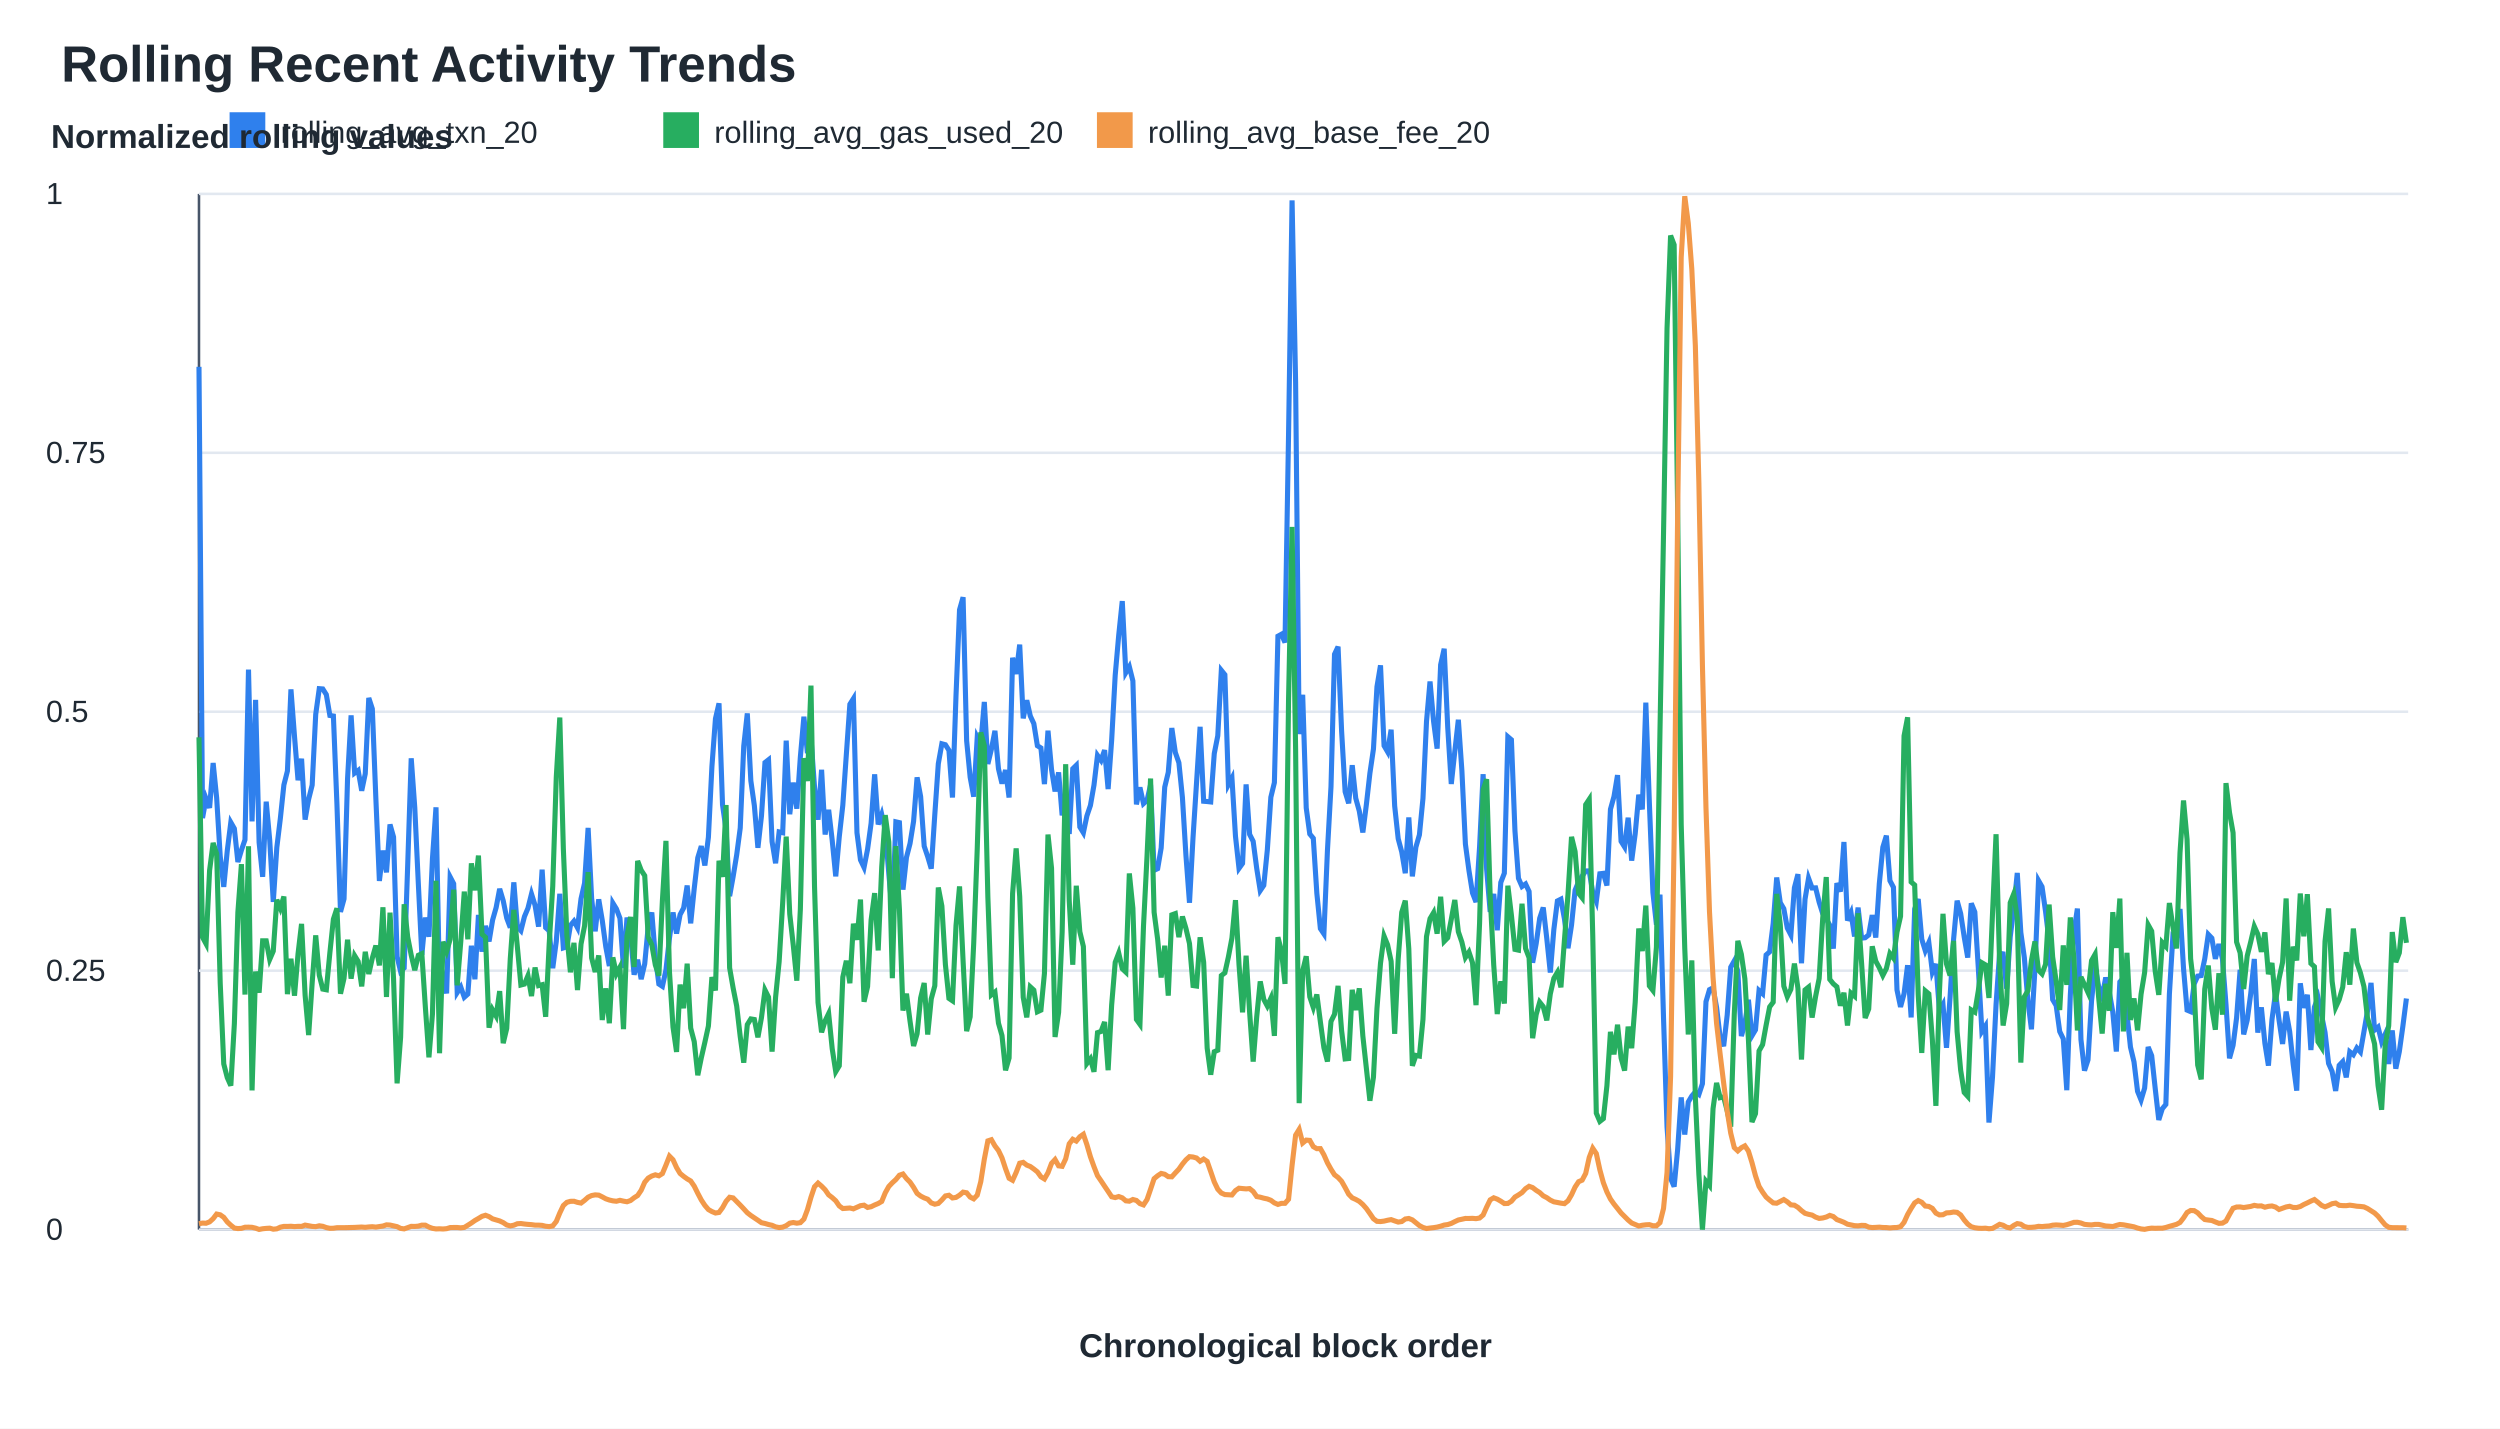
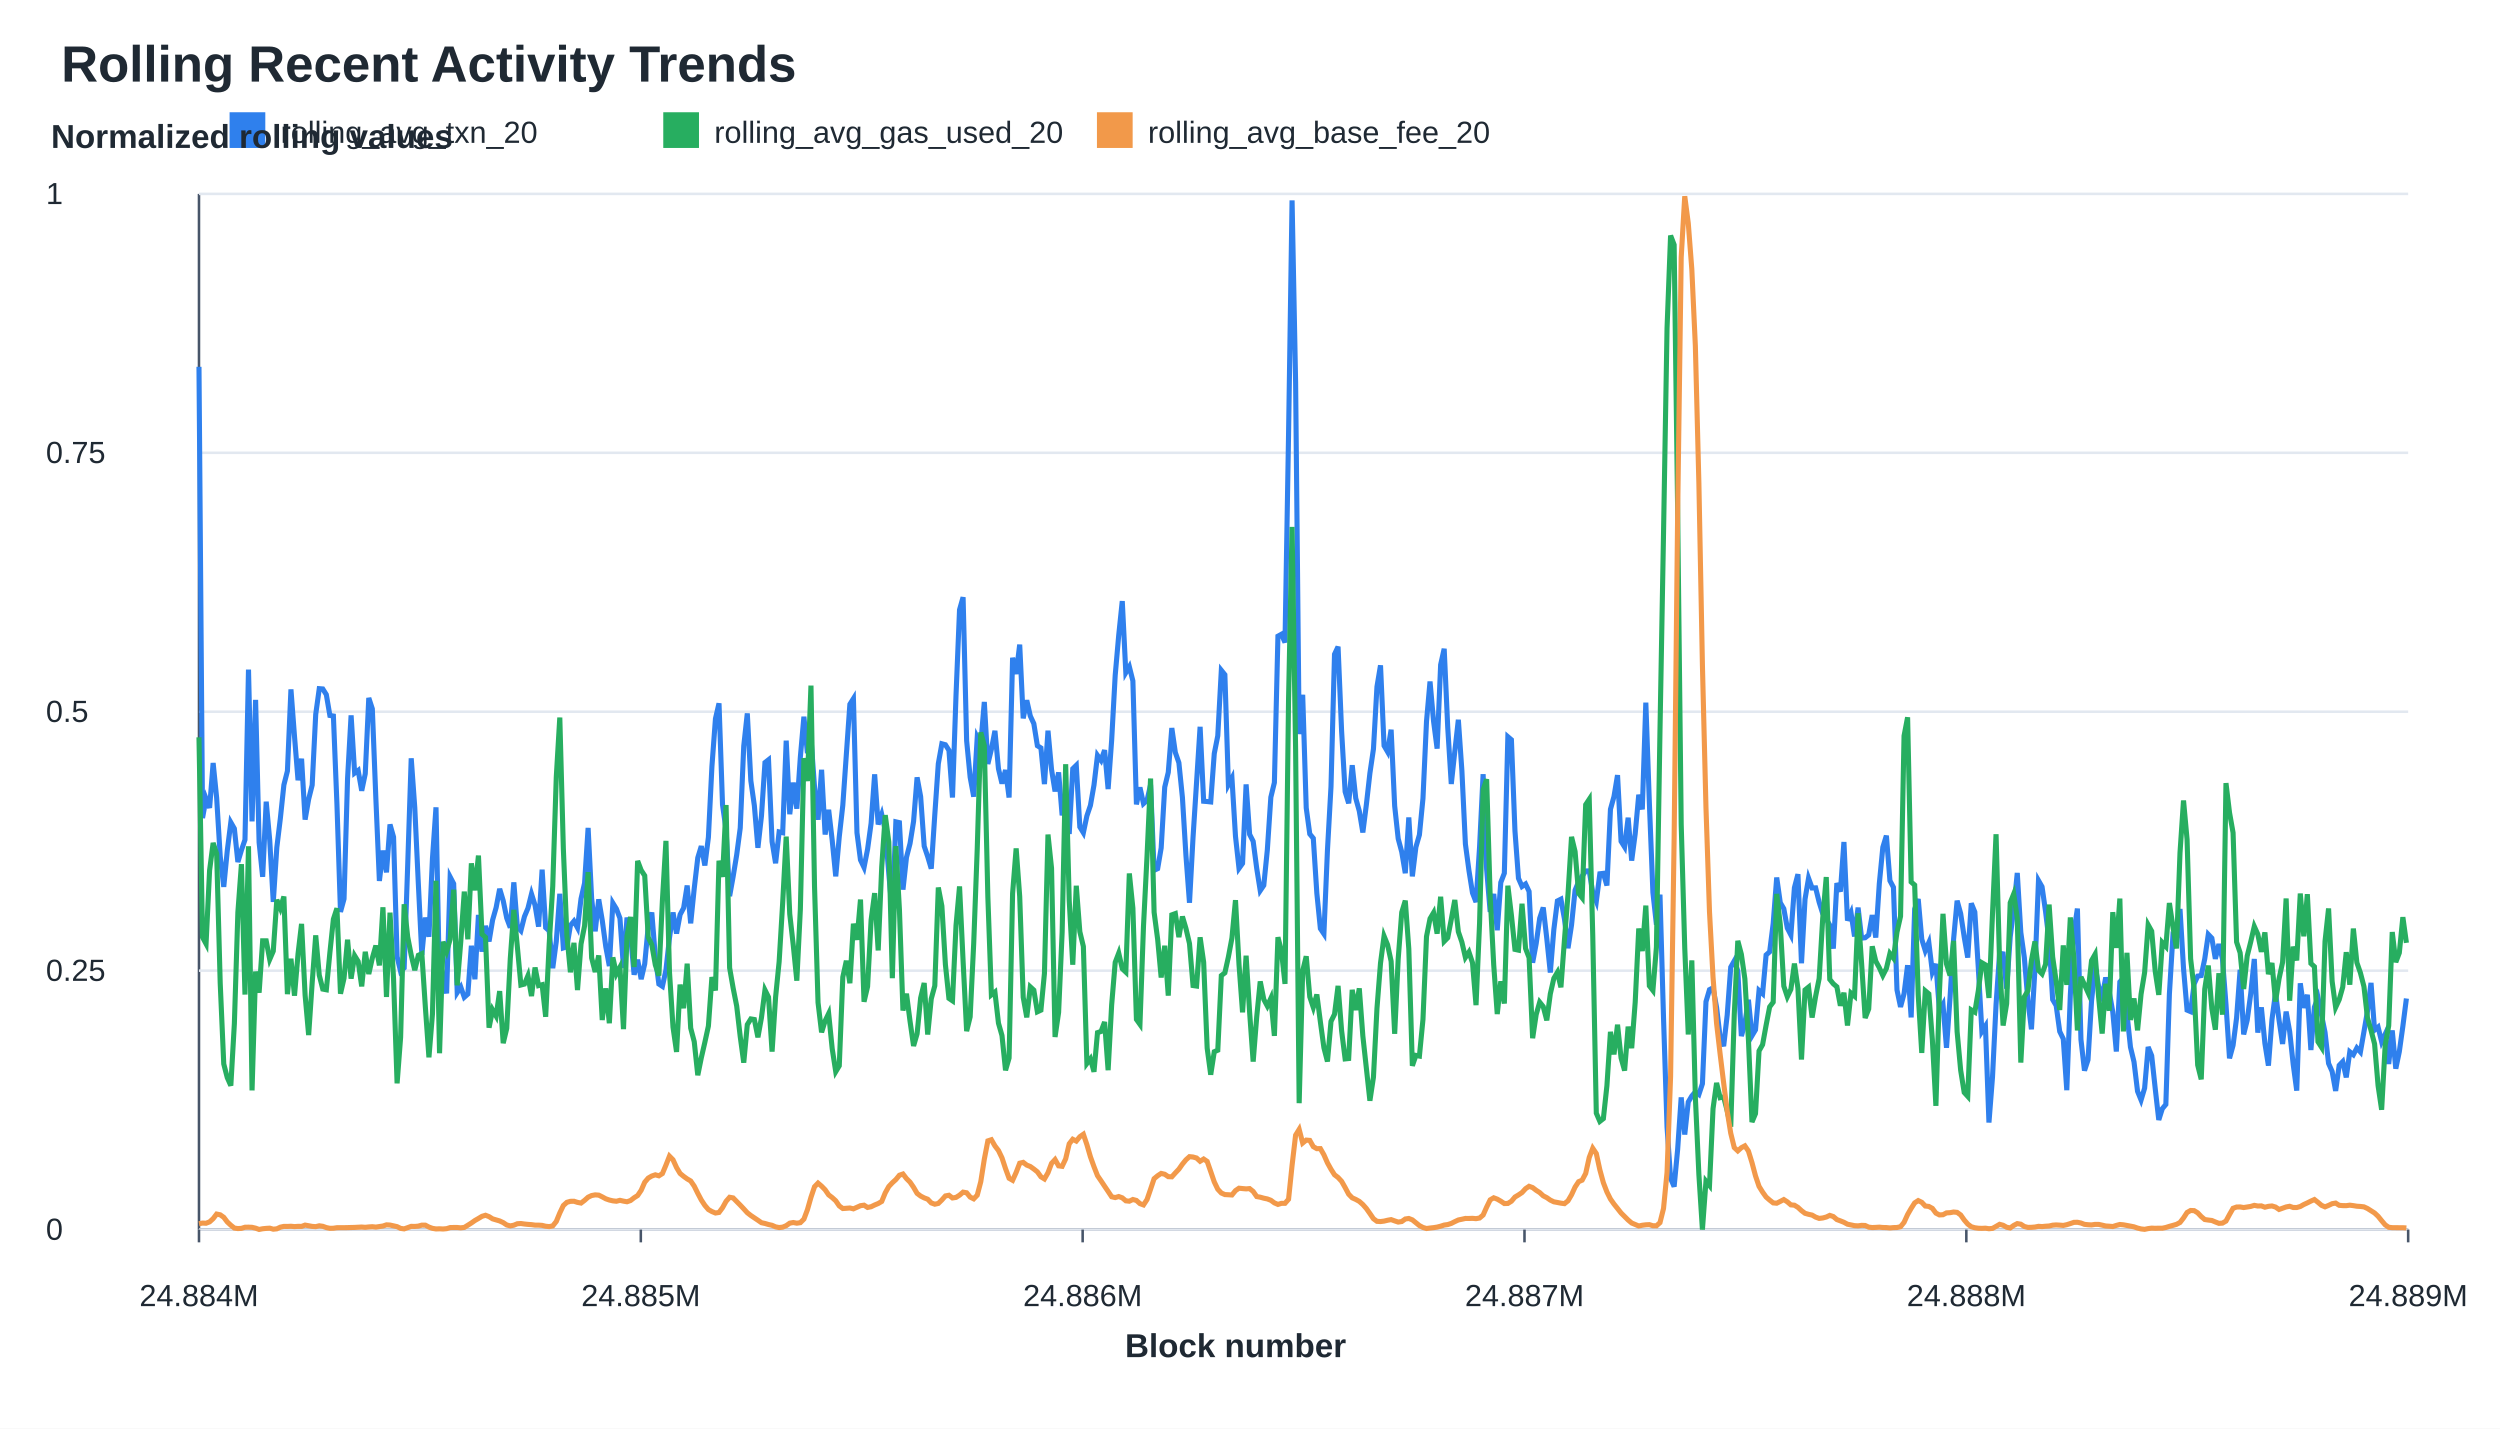
<svg xmlns="http://www.w3.org/2000/svg" width="980" height="560" viewBox="0 0 980 560">
  <style>
text{font-family:Arial,Helvetica,sans-serif;fill:#1f2933}
.title{font-size:20px;font-weight:700}
.axis{stroke:#475569;stroke-width:1}
.grid{stroke:#e2e8f0;stroke-width:1}
.small{font-size:12px}
.label{font-size:13px;font-weight:600}
</style>
  <rect width="980" height="560" fill="#ffffff" />
  <text class="title" x="24" y="32">Rolling Recent Activity Trends</text>
  <line class="axis" x1="78" y1="482" x2="944" y2="482" />
  <line class="axis" x1="78" y1="482" x2="78" y2="76" />
  <line class="grid" x1="78" y1="482.00" x2="944" y2="482.00" />
  <text class="small" x="18" y="486.00">0</text>
  <line class="grid" x1="78" y1="380.50" x2="944" y2="380.50" />
  <text class="small" x="18" y="384.50">0.25</text>
  <line class="grid" x1="78" y1="279.00" x2="944" y2="279.00" />
  <text class="small" x="18" y="283.00">0.5</text>
  <line class="grid" x1="78" y1="177.50" x2="944" y2="177.50" />
  <text class="small" x="18" y="181.50">0.75</text>
  <line class="grid" x1="78" y1="76.00" x2="944" y2="76.00" />
  <text class="small" x="18" y="80.00">1</text>
+   <line class="axis" x1="78.00" y1="482" x2="78.00" y2="487" />
+   <text class="small" x="78.00" y="512" text-anchor="middle">24.884M</text>
+   <line class="axis" x1="251.20" y1="482" x2="251.20" y2="487" />
+   <text class="small" x="251.20" y="512" text-anchor="middle">24.885M</text>
+   <line class="axis" x1="424.40" y1="482" x2="424.40" y2="487" />
+   <text class="small" x="424.40" y="512" text-anchor="middle">24.886M</text>
+   <line class="axis" x1="597.60" y1="482" x2="597.60" y2="487" />
+   <text class="small" x="597.60" y="512" text-anchor="middle">24.887M</text>
+   <line class="axis" x1="770.80" y1="482" x2="770.80" y2="487" />
+   <text class="small" x="770.80" y="512" text-anchor="middle">24.888M</text>
+   <line class="axis" x1="944.00" y1="482" x2="944.00" y2="487" />
+   <text class="small" x="944.00" y="512" text-anchor="middle">24.889M</text>
  <polyline fill="none" stroke="#2f80ed" stroke-width="2" points="78.00,143.79 79.39,320.68 80.77,313.05 82.16,316.69 83.55,299.09 84.93,312.79 86.32,335.58 87.71,347.66 89.09,333.47 90.48,322.37 91.87,324.81 93.25,337.91 94.64,333.26 96.03,329.19 97.41,262.48 98.80,321.99 100.19,274.34 101.57,330.22 102.96,343.71 104.35,314.25 105.73,329.36 107.12,353.56 108.51,332.23 109.89,320.86 111.28,307.70 112.67,302.23 114.05,270.23 115.44,288.58 116.83,305.86 118.21,297.41 119.60,321.29 120.99,313.28 122.37,307.75 123.76,280.03 125.15,269.96 126.53,270.07 127.92,272.29 129.31,280.46 130.69,280.68 132.08,315.22 133.47,357.46 134.86,352.37 136.24,305.26 137.63,280.41 139.02,303.04 140.40,302.01 141.79,309.97 143.18,303.31 144.56,273.59 145.95,277.86 147.34,313.11 148.72,345.33 150.11,333.42 151.50,341.97 152.88,323.18 154.27,328.11 155.66,375.00 157.04,380.80 158.43,379.44 159.82,339.05 161.20,297.25 162.59,316.58 163.98,346.25 165.36,374.30 166.75,359.68 168.14,367.21 169.52,336.56 170.91,316.47 172.30,386.59 173.68,382.80 175.07,389.41 176.46,343.76 177.84,346.41 179.23,389.08 180.62,386.92 182.00,390.92 183.39,389.68 184.78,370.73 186.16,383.88 187.55,358.65 188.94,373.05 190.32,362.93 191.71,369.05 193.10,360.65 194.48,355.78 195.87,348.42 197.26,353.07 198.64,359.90 200.03,363.63 201.42,345.87 202.80,363.31 204.19,364.82 205.58,359.30 206.96,356.00 208.35,350.42 209.74,354.86 211.12,363.25 212.51,340.89 213.90,363.63 215.28,364.88 216.67,379.55 218.06,369.05 219.44,350.37 220.83,371.59 222.22,371.16 223.60,362.77 224.99,361.09 226.38,363.69 227.76,352.32 229.15,346.20 230.54,324.54 231.92,352.15 233.31,365.09 234.70,352.53 236.08,360.76 237.47,371.11 238.86,378.69 240.24,353.99 241.63,356.27 243.02,359.95 244.41,379.50 245.79,359.68 247.18,366.56 248.57,382.10 249.95,376.20 251.34,383.83 252.73,377.82 254.11,363.09 255.50,357.68 256.89,375.11 258.27,385.73 259.66,386.65 261.05,380.26 262.43,367.69 263.82,357.68 265.21,365.96 266.59,358.54 267.98,355.94 269.37,347.12 270.75,361.95 272.14,348.26 273.53,336.23 274.91,331.69 276.30,339.27 277.69,328.22 279.07,300.50 280.46,281.71 281.85,275.70 283.23,315.50 284.62,325.30 286.01,351.29 287.39,343.60 288.78,335.10 290.17,324.59 291.55,292.43 292.94,279.65 294.33,306.07 295.71,315.82 297.10,332.34 298.49,319.88 299.87,298.93 301.26,297.84 302.65,329.90 304.03,338.40 305.42,326.11 306.81,326.43 308.19,290.32 309.58,319.18 310.97,306.78 312.35,317.01 313.74,296.76 315.13,280.95 316.51,295.24 317.90,289.29 319.29,308.46 320.67,321.34 322.06,301.74 323.45,327.14 324.83,317.44 326.22,329.41 327.61,343.54 328.99,328.00 330.38,315.66 331.77,295.68 333.15,276.08 334.54,273.86 335.93,326.43 337.31,337.10 338.70,340.02 340.09,332.88 341.47,322.75 342.86,303.53 344.25,323.18 345.63,319.23 347.02,325.46 348.41,342.46 349.80,358.16 351.18,322.16 352.57,322.48 353.96,348.74 355.34,336.07 356.73,330.66 358.12,321.99 359.50,304.72 360.89,312.25 362.28,331.69 363.66,335.80 365.05,340.51 366.44,319.34 367.82,299.36 369.21,291.56 370.60,291.94 371.98,294.11 373.37,312.63 374.76,272.45 376.14,239.04 377.53,234.11 378.92,290.37 380.30,304.67 381.69,312.30 383.08,288.96 384.46,291.67 385.85,275.16 387.24,299.47 388.62,293.73 390.01,286.47 391.40,301.36 392.78,307.16 394.17,301.85 395.56,312.63 396.94,257.83 398.33,264.22 399.72,252.68 401.10,281.60 402.49,274.51 403.88,280.68 405.26,283.66 406.65,292.32 408.04,293.19 409.42,307.37 410.81,286.42 412.20,301.63 413.58,310.24 414.97,302.77 416.36,319.61 417.74,313.55 419.13,326.92 420.52,301.36 421.90,300.01 423.29,324.16 424.68,326.43 426.06,319.83 427.45,315.71 428.84,307.75 430.22,296.11 431.61,298.06 433.00,294.05 434.38,309.32 435.77,290.15 437.16,264.70 438.54,249.00 439.93,235.63 441.32,263.68 442.70,261.35 444.09,266.93 445.48,315.33 446.86,308.67 448.25,315.01 449.64,313.76 451.02,307.64 452.41,341.16 453.80,340.51 455.18,332.39 456.57,308.56 457.96,302.77 459.35,285.39 460.73,294.97 462.12,298.98 463.51,312.63 464.89,335.37 466.28,353.89 467.67,328.22 469.05,306.72 470.44,284.90 471.83,314.09 473.21,314.20 474.60,314.36 475.99,295.41 477.37,288.42 478.76,262.76 480.15,264.49 481.53,307.59 482.92,304.99 484.31,327.84 485.69,340.40 487.08,338.45 488.47,307.48 489.85,327.08 491.24,329.79 492.63,340.40 494.01,349.12 495.40,347.06 496.79,333.20 498.17,312.52 499.56,306.78 500.95,249.38 502.33,248.62 503.72,251.87 505.11,170.54 506.49,78.54 507.88,150.07 509.27,287.77 510.65,272.34 512.04,316.69 513.43,326.92 514.81,328.60 516.20,350.15 517.59,364.01 518.97,366.07 520.36,333.31 521.75,308.35 523.13,256.47 524.52,253.50 525.91,286.63 527.29,310.35 528.68,314.90 530.07,299.96 531.45,312.90 532.84,317.93 534.23,326.33 535.61,315.44 537.00,303.10 538.39,293.62 539.77,269.20 541.16,260.81 542.55,292.32 543.93,294.70 545.32,286.04 546.71,315.93 548.09,328.76 549.48,333.96 550.87,342.30 552.25,320.42 553.64,343.54 555.03,332.06 556.41,327.25 557.80,313.00 559.19,282.79 560.57,267.14 561.96,282.74 563.35,293.46 564.73,260.59 566.12,254.31 567.51,285.17 568.90,307.32 570.28,294.59 571.67,282.14 573.06,302.12 574.44,330.87 575.83,341.27 577.22,350.04 578.60,353.62 579.99,332.06 581.38,303.47 582.76,340.73 584.15,357.46 585.54,350.42 586.92,364.66 588.31,345.93 589.70,342.30 591.08,288.80 592.47,289.99 593.86,325.68 595.24,344.30 596.63,347.50 598.02,346.52 599.40,349.45 600.79,377.39 602.18,369.91 603.56,359.95 604.95,355.73 606.34,367.91 607.72,381.23 609.11,364.34 610.50,353.18 611.88,352.48 613.27,360.28 614.66,371.70 616.04,362.60 617.43,348.96 618.82,345.60 620.20,343.44 621.59,341.43 622.98,341.38 624.36,349.88 625.75,353.34 627.14,342.52 628.52,342.35 629.91,347.12 631.30,317.23 632.68,312.25 634.07,303.85 635.46,329.79 636.84,332.01 638.23,320.53 639.62,337.37 641.00,326.81 642.39,311.54 643.78,317.28 645.16,275.43 646.55,314.79 647.94,349.88 649.32,362.50 650.71,350.69 652.10,399.05 653.48,441.77 654.87,461.91 656.26,465.16 657.64,450.54 659.03,430.18 660.42,444.75 661.80,431.97 663.19,429.64 664.58,428.01 665.96,429.04 667.35,424.82 668.74,392.66 670.12,387.95 671.51,387.24 672.90,394.93 674.29,406.57 675.67,410.09 677.06,397.91 678.45,379.12 679.83,376.68 681.22,380.58 682.61,406.14 683.99,401.27 685.38,391.90 686.77,406.03 688.15,403.70 689.54,388.27 690.93,389.52 692.31,374.35 693.70,373.11 695.09,362.01 696.47,343.98 697.86,353.83 699.25,356.21 700.63,363.80 702.02,366.50 703.41,347.98 704.79,342.68 706.18,377.60 707.57,352.48 708.95,344.25 710.34,348.09 711.73,348.04 713.11,353.67 714.50,358.11 715.89,360.22 717.27,362.66 718.66,371.86 720.05,346.20 721.43,349.50 722.82,330.06 724.21,360.87 725.59,357.79 726.98,367.10 728.37,355.78 729.75,367.75 731.14,367.59 732.53,366.50 733.91,358.71 735.30,367.53 736.69,346.36 738.07,332.12 739.46,327.57 740.85,345.22 742.23,347.82 743.62,388.05 745.01,394.71 746.39,389.52 747.78,378.36 749.17,398.83 750.55,356.32 751.94,352.42 753.33,368.18 754.71,372.68 756.10,369.48 757.49,381.07 758.87,377.87 760.26,396.18 761.65,393.74 763.03,410.74 764.42,390.98 765.81,368.13 767.19,353.07 768.58,358.11 769.97,367.32 771.35,375.38 772.74,354.10 774.13,357.51 775.51,379.66 776.90,404.35 778.29,402.19 779.67,440.04 781.06,422.22 782.45,393.79 783.84,373.70 785.22,373.92 786.61,387.57 788.00,367.26 789.38,356.21 790.77,342.19 792.16,365.53 793.54,375.38 794.93,392.17 796.32,403.49 797.70,379.88 799.09,345.17 800.48,347.61 801.86,357.35 803.25,368.89 804.64,391.84 806.02,394.17 807.41,404.35 808.80,407.22 810.18,427.36 811.57,390.06 812.96,365.31 814.34,356.16 815.73,407.49 817.12,419.68 818.50,415.45 819.89,392.28 821.28,378.85 822.66,386.70 824.05,390.65 825.44,383.18 826.82,388.81 828.21,396.72 829.60,412.20 830.98,384.91 832.37,383.34 833.76,397.20 835.14,410.47 836.53,416.26 837.92,427.80 839.30,431.21 840.69,426.55 842.08,410.42 843.46,413.83 844.85,426.77 846.24,439.01 847.62,434.62 849.01,432.94 850.40,389.68 851.78,366.88 853.17,367.86 854.56,356.32 855.94,379.61 857.33,395.96 858.72,396.55 860.10,385.73 861.49,382.64 862.88,382.42 864.26,375.87 865.65,366.29 867.04,367.75 868.42,375.87 869.81,370.08 871.20,375.87 872.58,393.68 873.97,414.86 875.36,409.77 876.74,398.99 878.13,380.15 879.52,405.49 880.90,399.91 882.29,389.52 883.68,375.92 885.06,404.79 886.45,394.88 887.84,409.01 889.22,417.73 890.61,399.70 892.00,389.19 893.39,399.91 894.77,409.23 896.16,396.55 897.55,404.35 898.93,417.19 900.32,427.53 901.71,385.45 903.09,395.09 904.48,389.95 905.87,411.61 907.25,394.77 908.64,391.03 910.03,397.85 911.41,404.68 912.80,416.86 914.19,420.00 915.57,427.64 916.96,417.62 918.35,416.16 919.73,422.33 921.12,412.31 922.51,413.45 923.89,410.80 925.28,412.37 926.67,404.41 928.05,396.34 929.44,385.29 930.83,403.76 932.21,402.62 933.60,408.36 934.99,405.38 936.37,417.08 937.76,403.92 939.15,418.92 940.53,412.26 941.92,402.29 943.31,391.41" />
  <polyline fill="none" stroke="#27ae60" stroke-width="2" points="78.00,289.03 79.39,367.41 80.77,369.97 82.16,341.17 83.55,330.43 84.93,334.67 86.32,385.37 87.71,417.06 89.09,422.43 90.48,425.57 91.87,401.27 93.25,357.61 94.64,338.75 96.03,389.87 97.41,331.73 98.80,427.45 100.19,380.84 101.57,389.14 102.96,368.80 104.35,368.81 105.73,376.07 107.12,372.84 108.51,352.70 109.89,356.05 111.28,351.43 112.67,389.71 114.05,375.82 115.44,390.31 116.83,373.92 118.21,362.16 119.60,390.06 120.99,405.75 122.37,385.25 123.76,366.66 125.15,382.28 126.53,387.72 127.92,387.99 129.31,373.48 130.69,360.31 132.08,356.04 133.47,389.54 134.86,383.46 136.24,368.35 137.63,383.63 139.02,374.63 140.40,376.88 141.79,386.66 143.18,373.10 144.56,381.81 145.95,375.57 147.34,370.66 148.72,378.44 150.11,355.65 151.50,390.81 152.88,357.75 154.27,383.73 155.66,424.68 157.04,406.59 158.43,354.46 159.82,367.32 161.20,374.44 162.59,380.33 163.98,374.48 165.36,373.85 166.75,394.92 168.14,414.48 169.52,397.52 170.91,345.25 172.30,412.87 173.68,369.14 175.07,372.97 176.46,368.21 177.84,348.75 179.23,386.25 180.62,369.14 182.00,349.51 183.39,368.20 184.78,338.42 186.16,349.02 187.55,335.38 188.94,366.21 190.32,367.42 191.71,402.86 193.10,395.86 194.48,398.30 195.87,388.51 197.26,408.93 198.64,403.14 200.03,375.81 201.42,356.67 202.80,371.14 204.19,386.12 205.58,385.76 206.96,382.46 208.35,390.46 209.74,379.26 211.12,386.36 212.51,386.01 213.90,398.58 215.28,370.06 216.67,347.45 218.06,304.67 219.44,281.27 220.83,332.67 222.22,366.66 223.60,381.14 224.99,369.59 226.38,388.10 227.76,370.06 229.15,362.93 230.54,341.87 231.92,375.49 233.31,381.02 234.70,374.53 236.08,399.85 237.47,387.43 238.86,401.11 240.24,375.30 241.63,381.73 243.02,379.12 244.41,403.43 245.79,366.85 247.18,359.44 248.57,379.08 249.95,337.47 251.34,341.13 252.73,343.26 254.11,367.41 255.50,370.31 256.89,378.27 258.27,382.46 259.66,353.06 261.05,329.62 262.43,380.97 263.82,402.66 265.21,412.35 266.59,385.95 267.98,395.24 269.37,377.75 270.75,403.01 272.14,408.33 273.53,421.49 274.91,414.66 276.30,408.59 277.69,402.21 279.07,383.04 280.46,388.27 281.85,337.41 283.23,343.75 284.62,315.57 286.01,379.39 287.39,387.31 288.78,394.35 290.17,406.36 291.55,416.57 292.94,401.66 294.33,399.42 295.71,399.65 297.10,406.62 298.49,398.93 299.87,388.08 301.26,390.87 302.65,412.24 304.03,390.90 305.42,377.00 306.81,353.91 308.19,327.95 309.58,358.30 310.97,370.60 312.35,384.43 313.74,356.42 315.13,297.20 316.51,306.18 317.90,268.75 319.29,347.38 320.67,393.01 322.06,404.68 323.45,400.17 324.83,397.31 326.22,411.07 327.61,420.10 328.99,417.80 330.38,383.02 331.77,376.61 333.15,385.42 334.54,362.10 335.93,368.41 337.31,352.62 338.70,392.69 340.09,386.73 341.47,360.69 342.86,350.11 344.25,372.57 345.63,339.96 347.02,319.53 348.41,330.08 349.80,383.45 351.18,331.67 352.57,356.48 353.96,396.13 355.34,389.53 356.73,400.29 358.12,410.01 359.50,405.24 360.89,391.21 362.28,385.34 363.66,405.54 365.05,391.54 366.44,386.42 367.82,347.90 369.21,355.15 370.60,378.11 371.98,391.36 373.37,392.30 374.76,362.77 376.14,347.47 377.53,376.71 378.92,404.21 380.30,398.59 381.69,369.86 383.08,332.65 384.46,287.09 385.85,292.26 387.24,351.63 388.62,389.99 390.01,388.89 391.40,401.08 392.78,405.93 394.17,419.56 395.56,414.74 396.94,350.20 398.33,332.56 399.72,351.41 401.10,390.94 402.49,398.81 403.88,386.85 405.26,388.13 406.65,396.63 408.04,395.98 409.42,381.57 410.81,327.14 412.20,340.32 413.58,406.50 414.97,396.88 416.36,365.40 417.74,299.56 419.13,352.94 420.52,378.18 421.90,347.21 423.29,365.22 424.68,371.02 426.06,416.88 427.45,415.05 428.84,420.14 430.22,404.80 431.61,404.33 433.00,400.61 434.38,419.52 435.77,393.91 437.16,377.24 438.54,373.62 439.93,379.74 441.32,381.06 442.70,342.39 444.09,356.05 445.48,399.61 446.86,401.55 448.25,363.03 449.64,335.51 451.02,305.18 452.41,357.61 453.80,368.22 455.18,383.19 456.57,370.72 457.96,390.29 459.35,358.63 460.73,358.13 462.12,367.35 463.51,359.27 464.89,363.95 466.28,369.87 467.67,386.33 469.05,386.53 470.44,367.42 471.83,377.19 473.21,410.86 474.60,421.29 475.99,412.28 477.37,411.68 478.76,382.43 480.15,381.35 481.53,375.11 482.92,367.68 484.31,352.86 485.69,378.10 487.08,396.84 488.47,374.63 489.85,396.79 491.24,416.16 492.63,398.62 494.01,384.71 495.40,391.75 496.79,394.36 498.17,391.32 499.56,406.06 500.95,367.39 502.33,372.81 503.72,385.68 505.11,274.33 506.49,206.54 507.88,293.82 509.27,432.45 510.65,380.58 512.04,374.86 513.43,390.74 514.81,394.89 516.20,389.83 517.59,400.60 518.97,410.69 520.36,416.12 521.75,400.39 523.13,397.58 524.52,386.46 525.91,404.04 527.29,415.09 528.68,414.94 530.07,388.01 531.45,395.95 532.84,387.43 534.23,406.07 535.61,418.71 537.00,431.49 538.39,422.27 539.77,395.30 541.16,377.53 542.55,366.95 543.93,370.34 545.32,376.83 546.71,405.26 548.09,375.93 549.48,357.64 550.87,353.04 552.25,371.96 553.64,417.79 555.03,413.72 556.41,413.98 557.80,399.63 559.19,367.12 560.57,360.11 561.96,357.77 563.35,366.00 564.73,351.52 566.12,369.02 567.51,367.60 568.90,360.39 570.28,352.79 571.67,365.23 573.06,369.32 574.44,375.32 575.83,373.21 577.22,377.40 578.60,394.02 579.99,361.96 581.38,309.64 582.76,305.45 584.15,351.46 585.54,378.30 586.92,397.51 588.31,384.68 589.70,393.39 591.08,347.19 592.47,358.74 593.86,372.16 595.24,372.46 596.63,354.27 598.02,371.79 599.40,375.42 600.79,406.98 602.18,397.70 603.56,392.85 604.95,394.60 606.34,399.98 607.72,389.61 609.11,383.50 610.50,381.16 611.88,387.02 613.27,368.38 614.66,350.47 616.04,328.05 617.43,333.80 618.82,350.18 620.20,351.94 621.59,315.43 622.98,313.32 624.36,366.80 625.75,436.36 627.14,439.58 628.52,438.50 629.91,425.61 631.30,404.48 632.68,413.33 634.07,401.68 635.46,414.70 636.84,419.67 638.23,402.44 639.62,410.89 641.00,392.84 642.39,363.97 643.78,372.82 645.16,354.99 646.55,386.45 647.94,388.25 649.32,371.26 650.71,286.59 652.10,209.19 653.48,128.71 654.87,92.33 656.26,95.95 657.64,200.09 659.03,323.18 660.42,371.59 661.80,405.51 663.19,376.47 664.58,430.11 665.96,460.39 667.35,482.00 668.74,463.03 670.12,464.73 671.51,434.59 672.90,424.50 674.29,430.29 675.67,429.98 677.06,435.43 678.45,441.69 679.83,397.68 681.22,368.80 682.61,374.08 683.99,383.71 685.38,407.45 686.77,439.85 688.15,436.55 689.54,411.97 690.93,409.51 692.31,401.91 693.70,394.71 695.09,392.85 696.47,350.41 697.86,362.43 699.25,386.55 700.63,390.72 702.02,387.82 703.41,377.72 704.79,387.40 706.18,415.35 707.57,388.06 708.95,386.95 710.34,398.88 711.73,390.53 713.11,383.57 714.50,360.08 715.89,343.81 717.27,383.91 718.66,385.65 720.05,386.83 721.43,394.24 722.82,389.15 724.21,402.00 725.59,389.29 726.98,390.49 728.37,357.99 729.75,377.70 731.14,399.06 732.53,395.51 733.91,370.95 735.30,376.78 736.69,379.34 738.07,382.37 739.46,379.64 740.85,373.79 742.23,375.58 743.62,365.36 745.01,359.19 746.39,288.46 747.78,281.18 749.17,345.73 750.55,346.94 751.94,389.95 753.33,412.74 754.71,388.41 756.10,389.59 757.49,407.66 758.87,433.49 760.26,388.83 761.65,358.21 763.03,377.87 764.42,382.40 765.81,368.82 767.19,404.43 768.58,419.55 769.97,428.24 771.35,429.76 772.74,395.89 774.13,396.74 775.51,388.31 776.90,377.40 778.29,378.21 779.67,391.19 781.06,358.18 782.45,327.01 783.84,377.34 785.22,402.01 786.61,393.43 788.00,353.88 789.38,350.39 790.77,359.90 792.16,416.54 793.54,390.73 794.93,388.39 796.32,376.52 797.70,369.05 799.09,380.33 800.48,381.76 801.86,378.00 803.25,354.59 804.64,375.12 806.02,384.71 807.41,395.92 808.80,370.59 810.18,386.07 811.57,359.63 812.96,375.62 814.34,403.93 815.73,382.94 817.12,386.00 818.50,389.06 819.89,376.54 821.28,374.08 822.66,390.90 824.05,405.16 825.44,385.66 826.82,396.22 828.21,357.57 829.60,371.59 830.98,352.24 832.37,404.33 833.76,373.49 835.14,399.82 836.53,391.37 837.92,403.90 839.30,389.69 840.69,381.22 842.08,362.54 843.46,365.02 844.85,380.78 846.24,389.99 847.62,369.48 849.01,371.02 850.40,353.98 851.78,363.29 853.17,371.80 854.56,334.32 855.94,313.79 857.33,329.07 858.72,375.81 860.10,387.66 861.49,417.48 862.88,423.10 864.26,387.74 865.65,378.49 867.04,395.34 868.42,403.64 869.81,381.51 871.20,397.76 872.58,306.98 873.97,318.55 875.36,326.44 876.74,369.27 878.13,373.50 879.52,387.69 880.90,374.75 882.29,369.17 883.68,363.16 885.06,366.23 886.45,373.12 887.84,365.49 889.22,381.87 890.61,377.50 892.00,392.61 893.39,383.64 894.77,377.22 896.16,352.20 897.55,392.28 898.93,371.08 900.32,376.49 901.71,350.26 903.09,367.04 904.48,350.52 905.87,377.66 907.25,378.94 908.64,408.35 910.03,410.52 911.41,368.97 912.80,356.11 914.19,384.65 915.57,394.89 916.96,391.87 918.35,386.94 919.73,373.25 921.12,386.01 922.51,363.99 923.89,377.33 925.28,381.35 926.67,386.74 928.05,399.00 929.44,403.84 930.83,409.20 932.21,425.60 933.60,435.02 934.99,409.72 936.37,402.11 937.76,365.36 939.15,377.18 940.53,373.51 941.92,359.53 943.31,369.60" />
  <polyline fill="none" stroke="#f2994a" stroke-width="2" points="78.00,479.70 79.39,479.44 80.77,479.51 82.16,478.97 83.55,477.71 84.93,475.91 86.32,476.20 87.71,477.18 89.09,479.00 90.48,480.29 91.87,481.40 93.25,481.60 94.64,481.52 96.03,481.08 97.41,481.05 98.80,481.11 100.19,481.44 101.57,481.94 102.96,481.67 104.35,481.53 105.73,481.44 107.12,481.84 108.51,481.70 109.89,481.05 111.28,480.75 112.67,480.77 114.05,480.69 115.44,480.83 116.83,480.73 118.21,480.75 119.60,480.24 120.99,480.49 122.37,480.75 123.76,480.85 125.15,480.51 126.53,480.71 127.92,481.21 129.31,481.50 130.69,481.47 132.08,481.26 133.47,481.24 134.86,481.25 136.24,481.22 137.63,481.18 139.02,481.15 140.40,481.07 141.79,481.00 143.18,481.11 144.56,480.96 145.95,480.87 147.34,481.02 148.72,480.81 150.11,480.60 151.50,480.14 152.88,480.22 154.27,480.53 155.66,480.85 157.04,481.53 158.43,481.72 159.82,481.23 161.20,480.73 162.59,480.77 163.98,480.64 165.36,480.25 166.75,480.27 168.14,481.01 169.52,481.51 170.91,481.74 172.30,481.69 173.68,481.76 175.07,481.64 176.46,481.21 177.84,481.18 179.23,481.18 180.62,481.31 182.00,481.15 183.39,480.29 184.78,479.41 186.16,478.44 187.55,477.64 188.94,476.80 190.32,476.38 191.71,476.92 193.10,477.79 194.48,478.20 195.87,478.61 197.26,479.26 198.64,480.19 200.03,480.55 201.42,480.28 202.80,479.71 204.19,479.62 205.58,479.82 206.96,479.96 208.35,480.06 209.74,480.25 211.12,480.25 212.51,480.35 213.90,480.69 215.28,480.83 216.67,480.56 218.06,478.82 219.44,475.47 220.83,472.56 222.22,471.31 223.60,470.92 224.99,470.89 226.38,471.33 227.76,471.60 229.15,470.54 230.54,469.30 231.92,468.65 233.31,468.39 234.70,468.49 236.08,469.17 237.47,469.93 238.86,470.41 240.24,470.73 241.63,470.89 243.02,470.53 244.41,470.85 245.79,471.09 247.18,470.60 248.57,469.52 249.95,468.65 251.34,466.59 252.73,463.43 254.11,461.81 255.50,461.00 256.89,460.53 258.27,460.92 259.66,460.04 261.05,456.72 262.43,453.22 263.82,454.63 265.21,457.68 266.59,459.99 267.98,461.13 269.37,462.13 270.75,462.94 272.14,464.97 273.53,467.78 274.91,470.39 276.30,472.51 277.69,474.14 279.07,474.93 280.46,475.50 281.85,475.28 283.23,473.42 284.62,470.92 286.01,469.33 287.39,469.58 288.78,471.00 290.17,472.40 291.55,473.86 292.94,475.39 294.33,476.47 295.71,477.40 297.10,478.33 298.49,479.30 299.87,479.60 301.26,480.01 302.65,480.32 304.03,480.93 305.42,481.20 306.81,481.04 308.19,480.46 309.58,479.48 310.97,479.23 312.35,479.49 313.74,479.28 315.13,477.89 316.51,474.21 317.90,469.33 319.29,465.20 320.67,463.78 322.06,464.97 323.45,466.39 324.83,468.39 326.22,469.45 327.61,470.71 328.99,472.72 330.38,473.74 331.77,473.65 333.15,473.53 334.54,473.87 335.93,473.25 337.31,472.63 338.70,472.43 340.09,473.32 341.47,473.04 342.86,472.36 344.25,471.78 345.63,470.97 347.02,467.59 348.41,465.10 349.80,463.63 351.18,462.38 352.57,460.69 353.96,460.21 355.34,462.00 356.73,463.39 358.12,465.42 359.50,467.80 360.89,468.85 362.28,469.57 363.66,470.09 365.05,471.54 366.44,472.05 367.82,471.74 369.21,470.38 370.60,468.81 371.98,468.54 373.37,469.60 374.76,469.38 376.14,468.51 377.53,467.32 378.92,467.57 380.30,469.25 381.69,469.95 383.08,468.50 384.46,463.23 385.85,454.41 387.24,447.23 388.62,446.77 390.01,449.19 391.40,451.01 392.78,453.89 394.17,458.11 395.56,461.88 396.94,462.67 398.33,459.60 399.72,455.98 401.10,455.65 402.49,456.72 403.88,457.27 405.26,458.26 406.65,459.36 408.04,461.29 409.42,462.15 410.81,459.72 412.20,456.04 413.58,454.55 414.97,457.01 416.36,457.20 417.74,454.28 419.13,448.38 420.52,446.59 421.90,447.30 423.29,445.60 424.68,444.63 426.06,448.69 427.45,453.48 428.84,457.34 430.22,460.86 431.61,462.89 433.00,464.99 434.38,467.03 435.77,469.13 437.16,469.45 438.54,469.04 439.93,469.55 441.32,470.72 442.70,470.87 444.09,470.20 445.48,470.58 446.86,471.82 448.25,472.33 449.64,470.21 451.02,466.18 452.41,462.04 453.80,460.89 455.18,459.98 456.57,460.31 457.96,461.25 459.35,461.31 460.73,459.78 462.12,458.31 463.51,456.33 464.89,454.65 466.28,453.41 467.67,453.55 469.05,453.94 470.44,455.22 471.83,454.34 473.21,455.27 474.60,459.25 475.99,463.31 477.37,466.18 478.76,467.66 480.15,468.27 481.53,468.34 482.92,468.43 484.31,466.72 485.69,465.78 487.08,465.92 488.47,466.04 489.85,465.93 491.24,467.05 492.63,469.05 494.01,469.30 495.40,469.69 496.79,469.98 498.17,470.51 499.56,471.53 500.95,472.13 502.33,471.71 503.72,471.70 505.11,470.11 506.49,456.84 507.88,444.98 509.27,442.72 510.65,448.06 512.04,446.92 513.43,447.04 514.81,449.48 516.20,450.28 517.59,450.26 518.97,452.68 520.36,455.84 521.75,458.34 523.13,460.51 524.52,461.57 525.91,463.07 527.29,465.51 528.68,468.12 530.07,469.55 531.45,470.17 532.84,470.94 534.23,472.17 535.61,473.73 537.00,475.70 538.39,477.74 539.77,478.76 541.16,478.85 542.55,478.67 543.93,478.34 545.32,478.09 546.71,478.59 548.09,479.05 549.48,478.84 550.87,477.85 552.25,477.64 553.64,478.19 555.03,479.31 556.41,480.43 557.80,481.16 559.19,481.58 560.57,481.39 561.96,481.24 563.35,481.02 564.73,480.67 566.12,480.22 567.51,480.03 568.90,479.58 570.28,478.88 571.67,478.23 573.06,477.94 574.44,477.63 575.83,477.64 577.22,477.59 578.60,477.71 579.99,477.47 581.38,476.29 582.76,473.18 584.15,470.35 585.54,469.54 586.92,470.06 588.31,470.86 589.70,471.79 591.08,471.75 592.47,470.88 593.86,469.24 595.24,468.41 596.63,467.48 598.02,465.96 599.40,465.03 600.79,465.53 602.18,466.60 603.56,467.48 604.95,468.76 606.34,469.48 607.72,470.44 609.11,471.11 610.50,471.37 611.88,471.64 613.27,471.83 614.66,470.71 616.04,468.35 617.43,465.33 618.82,463.22 620.20,462.62 621.59,459.98 622.98,453.72 624.36,450.12 625.75,452.19 627.14,458.57 628.52,463.62 629.91,467.25 631.30,470.03 632.68,471.99 634.07,473.73 635.46,475.49 636.84,476.87 638.23,478.25 639.62,479.42 641.00,480.00 642.39,480.59 643.78,480.30 645.16,480.13 646.55,480.06 647.94,480.49 649.32,480.52 650.71,479.28 652.10,473.73 653.48,459.58 654.87,421.97 656.26,328.63 657.64,201.18 659.03,100.90 660.42,76.92 661.80,87.50 663.19,105.53 664.58,135.59 665.96,189.38 667.35,260.81 668.74,316.55 670.12,357.40 671.51,383.10 672.90,401.20 674.29,413.21 675.67,424.50 677.06,435.56 678.45,444.23 679.83,449.84 681.22,451.15 682.61,449.90 683.99,449.18 685.38,451.22 686.77,455.73 688.15,460.92 689.54,465.04 690.93,467.29 692.31,469.23 693.70,470.44 695.09,471.53 696.47,471.66 697.86,470.96 699.25,470.23 700.63,471.12 702.02,472.31 703.41,472.44 704.79,473.29 706.18,474.57 707.57,475.62 708.95,476.01 710.34,476.31 711.73,477.11 713.11,477.61 714.50,477.45 715.89,477.08 717.27,476.43 718.66,476.89 720.05,478.07 721.43,478.58 722.82,479.14 724.21,479.89 725.59,480.17 726.98,480.46 728.37,480.54 729.75,480.34 731.14,480.39 732.53,481.04 733.91,481.20 735.30,481.14 736.69,481.05 738.07,481.18 739.46,481.21 740.85,481.35 742.23,481.22 743.62,481.18 745.01,480.87 746.39,479.16 747.78,476.10 749.17,473.69 750.55,471.53 751.94,470.63 753.33,471.30 754.71,472.76 756.10,472.92 757.49,473.69 758.87,475.53 760.26,476.25 761.65,476.17 763.03,475.45 764.42,475.37 765.81,475.11 767.19,475.25 768.58,476.26 769.97,478.23 771.35,479.83 772.74,480.88 774.13,481.28 775.51,481.47 776.90,481.52 778.29,481.45 779.67,481.66 781.06,481.53 782.45,480.75 783.84,479.93 785.22,480.30 786.61,481.08 788.00,481.36 789.38,480.37 790.77,479.65 792.16,479.89 793.54,480.78 794.93,481.14 796.32,481.11 797.70,481.00 799.09,480.72 800.48,480.82 801.86,480.68 803.25,480.59 804.64,480.27 806.02,480.17 807.41,480.25 808.80,480.37 810.18,480.08 811.57,479.64 812.96,479.17 814.34,479.13 815.73,479.42 817.12,479.95 818.50,480.09 819.89,480.17 821.28,479.96 822.66,479.96 824.05,480.26 825.44,480.59 826.82,480.67 828.21,480.80 829.60,480.36 830.98,480.00 832.37,480.13 833.76,480.38 835.14,480.64 836.53,480.92 837.92,481.40 839.30,481.74 840.69,481.90 842.08,481.61 843.46,481.43 844.85,481.50 846.24,481.45 847.62,481.46 849.01,481.17 850.40,480.73 851.78,480.35 853.17,479.95 854.56,479.21 855.94,477.43 857.33,475.30 858.72,474.51 860.10,474.57 861.49,475.42 862.88,476.89 864.26,478.05 865.65,478.26 867.04,478.43 868.42,479.01 869.81,479.55 871.20,479.46 872.58,478.66 873.97,476.08 875.36,473.65 876.74,473.16 878.13,473.12 879.52,473.36 880.90,473.14 882.29,472.92 883.68,472.50 885.06,472.76 886.45,472.71 887.84,473.23 889.22,472.88 890.61,472.74 892.00,473.16 893.39,474.11 894.77,473.62 896.16,473.12 897.55,472.86 898.93,473.34 900.32,473.35 901.71,472.95 903.09,472.17 904.48,471.53 905.87,470.83 907.25,470.22 908.64,471.31 910.03,472.49 911.41,473.09 912.80,472.52 914.19,471.85 915.57,471.61 916.96,472.48 918.35,472.60 919.73,472.62 921.12,472.43 922.51,472.61 923.89,472.84 925.28,472.93 926.67,473.09 928.05,473.73 929.44,474.61 930.83,475.49 932.21,476.78 933.60,478.50 934.99,480.14 936.37,481.09 937.76,481.24 939.15,481.25 940.53,481.27 941.92,481.27 943.31,481.36" />
  <rect x="90" y="44" width="14" height="14" fill="#2f80ed" />
  <text class="small" x="110" y="56">rolling_avg_txn_20</text>
  <rect x="260" y="44" width="14" height="14" fill="#27ae60" />
  <text class="small" x="280" y="56">rolling_avg_gas_used_20</text>
  <rect x="430" y="44" width="14" height="14" fill="#f2994a" />
  <text class="small" x="450" y="56">rolling_avg_base_fee_20</text>
-   <text class="label" x="423.00" y="532">Chronological block order</text>
+   <text class="label" x="441.00" y="532">Block number</text>
  <text class="label" x="20" y="58">Normalized rolling values</text>
</svg>
